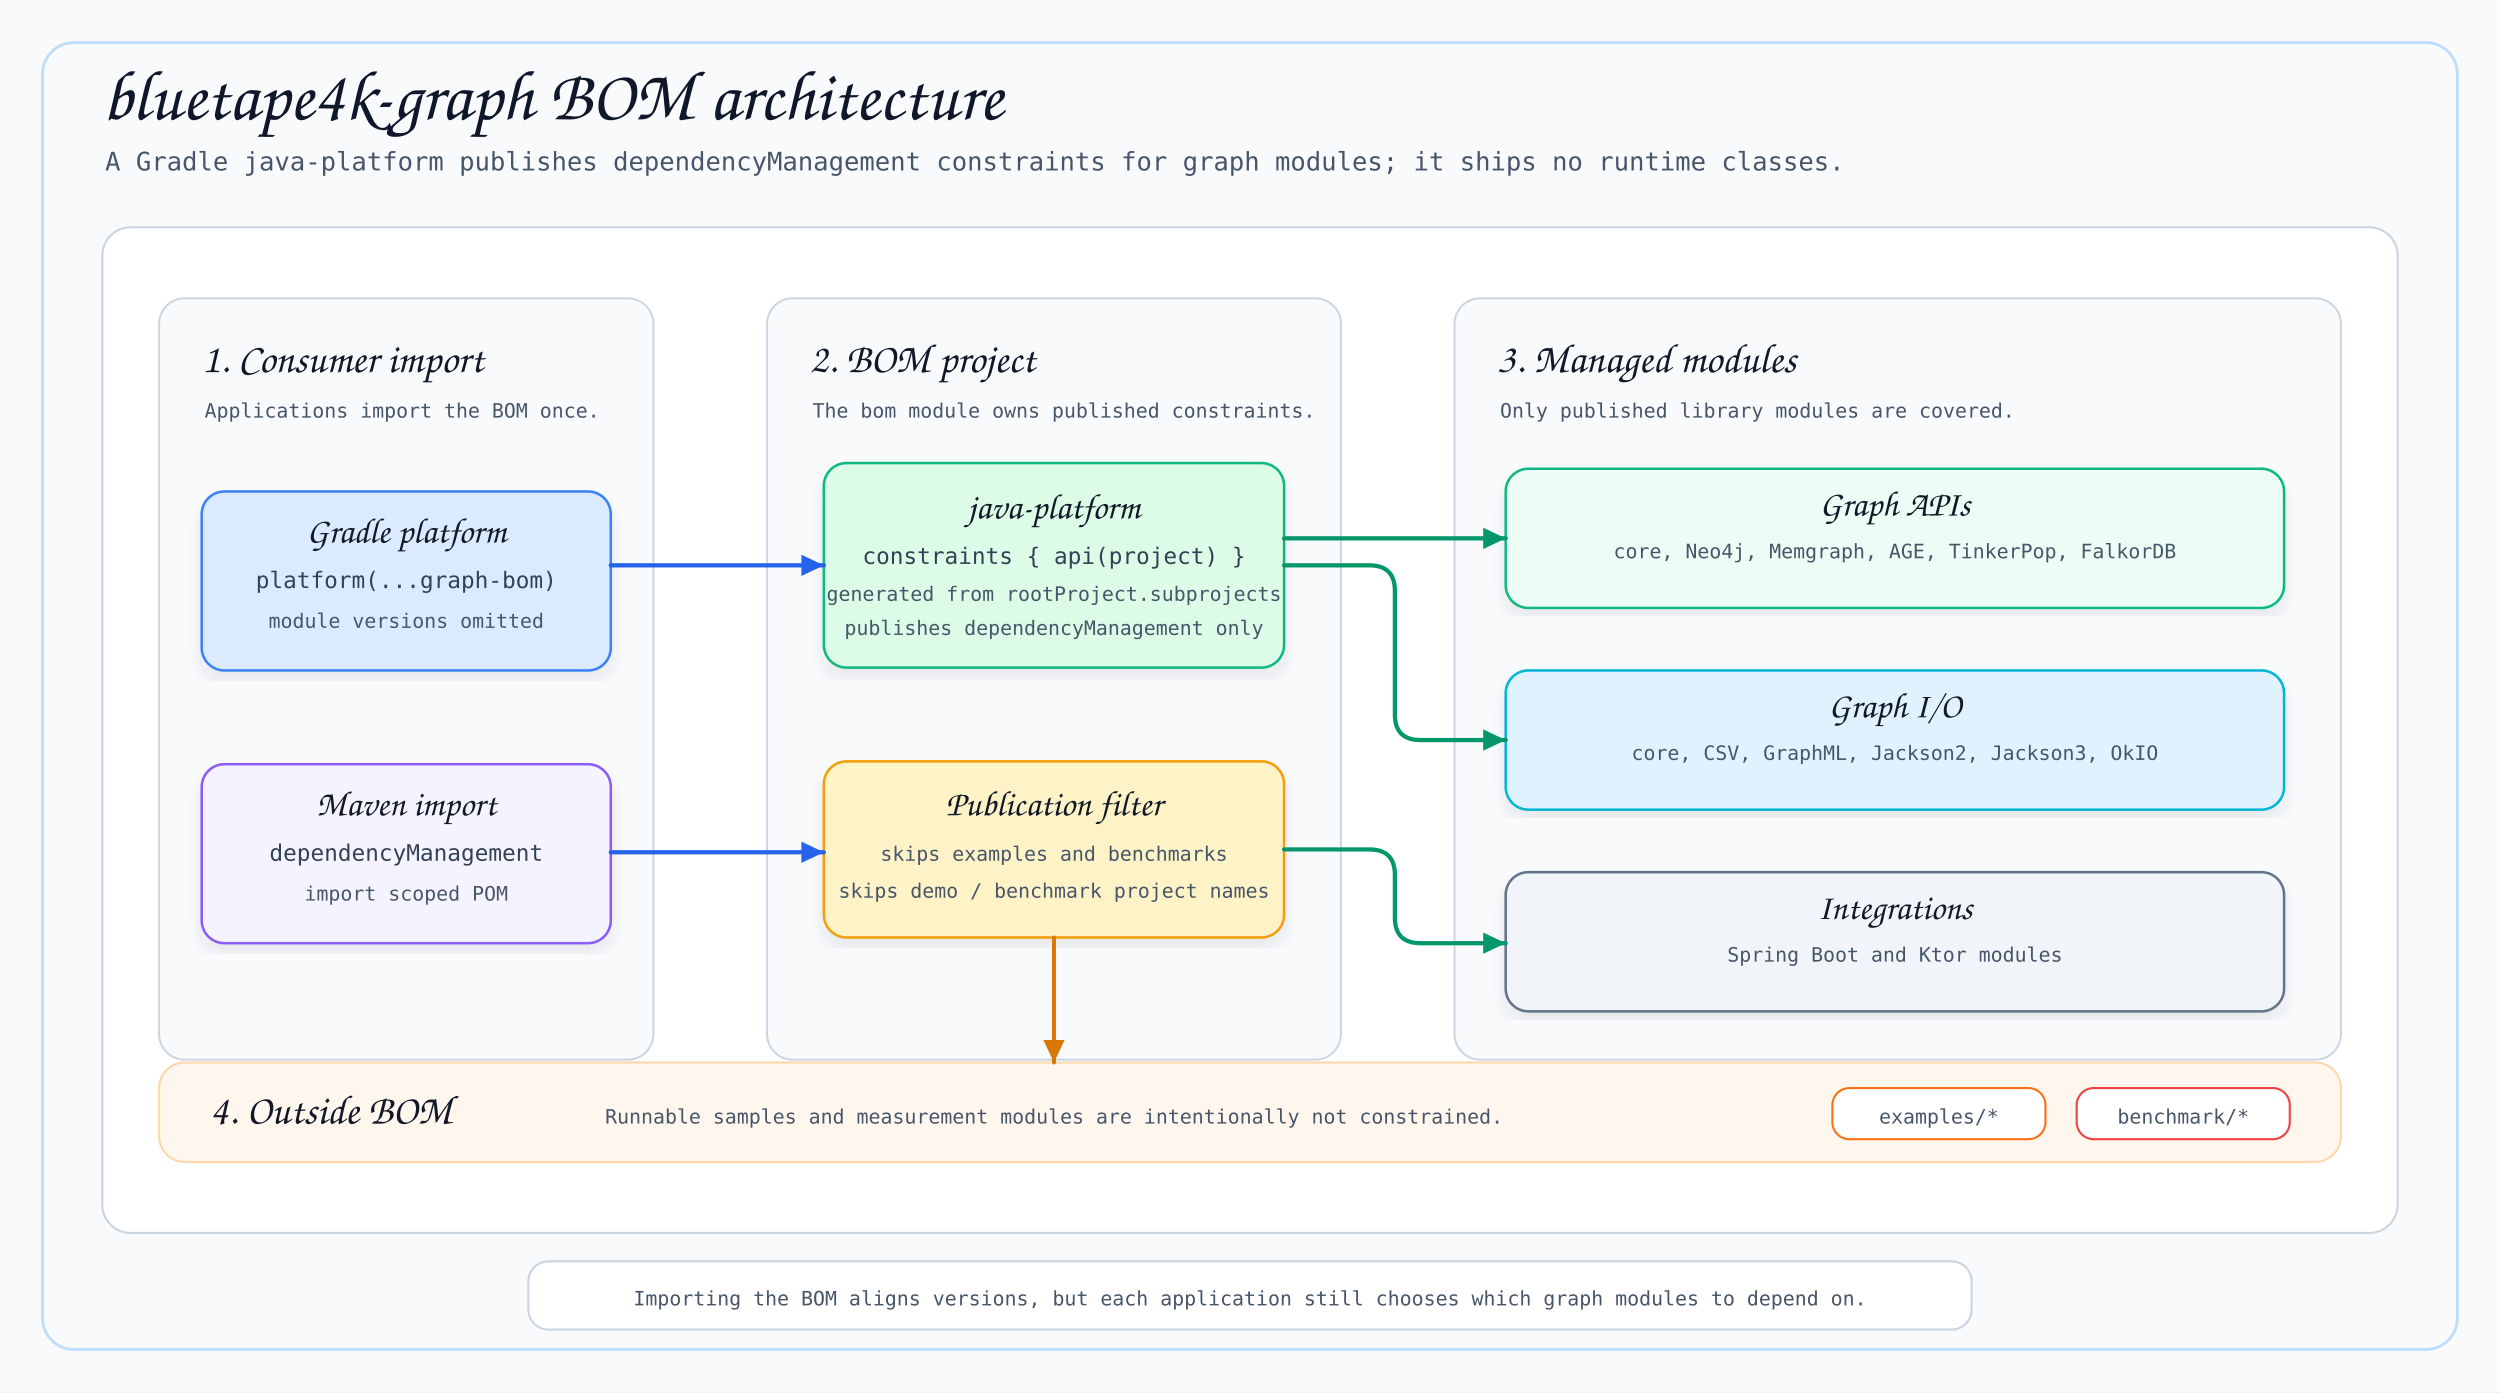
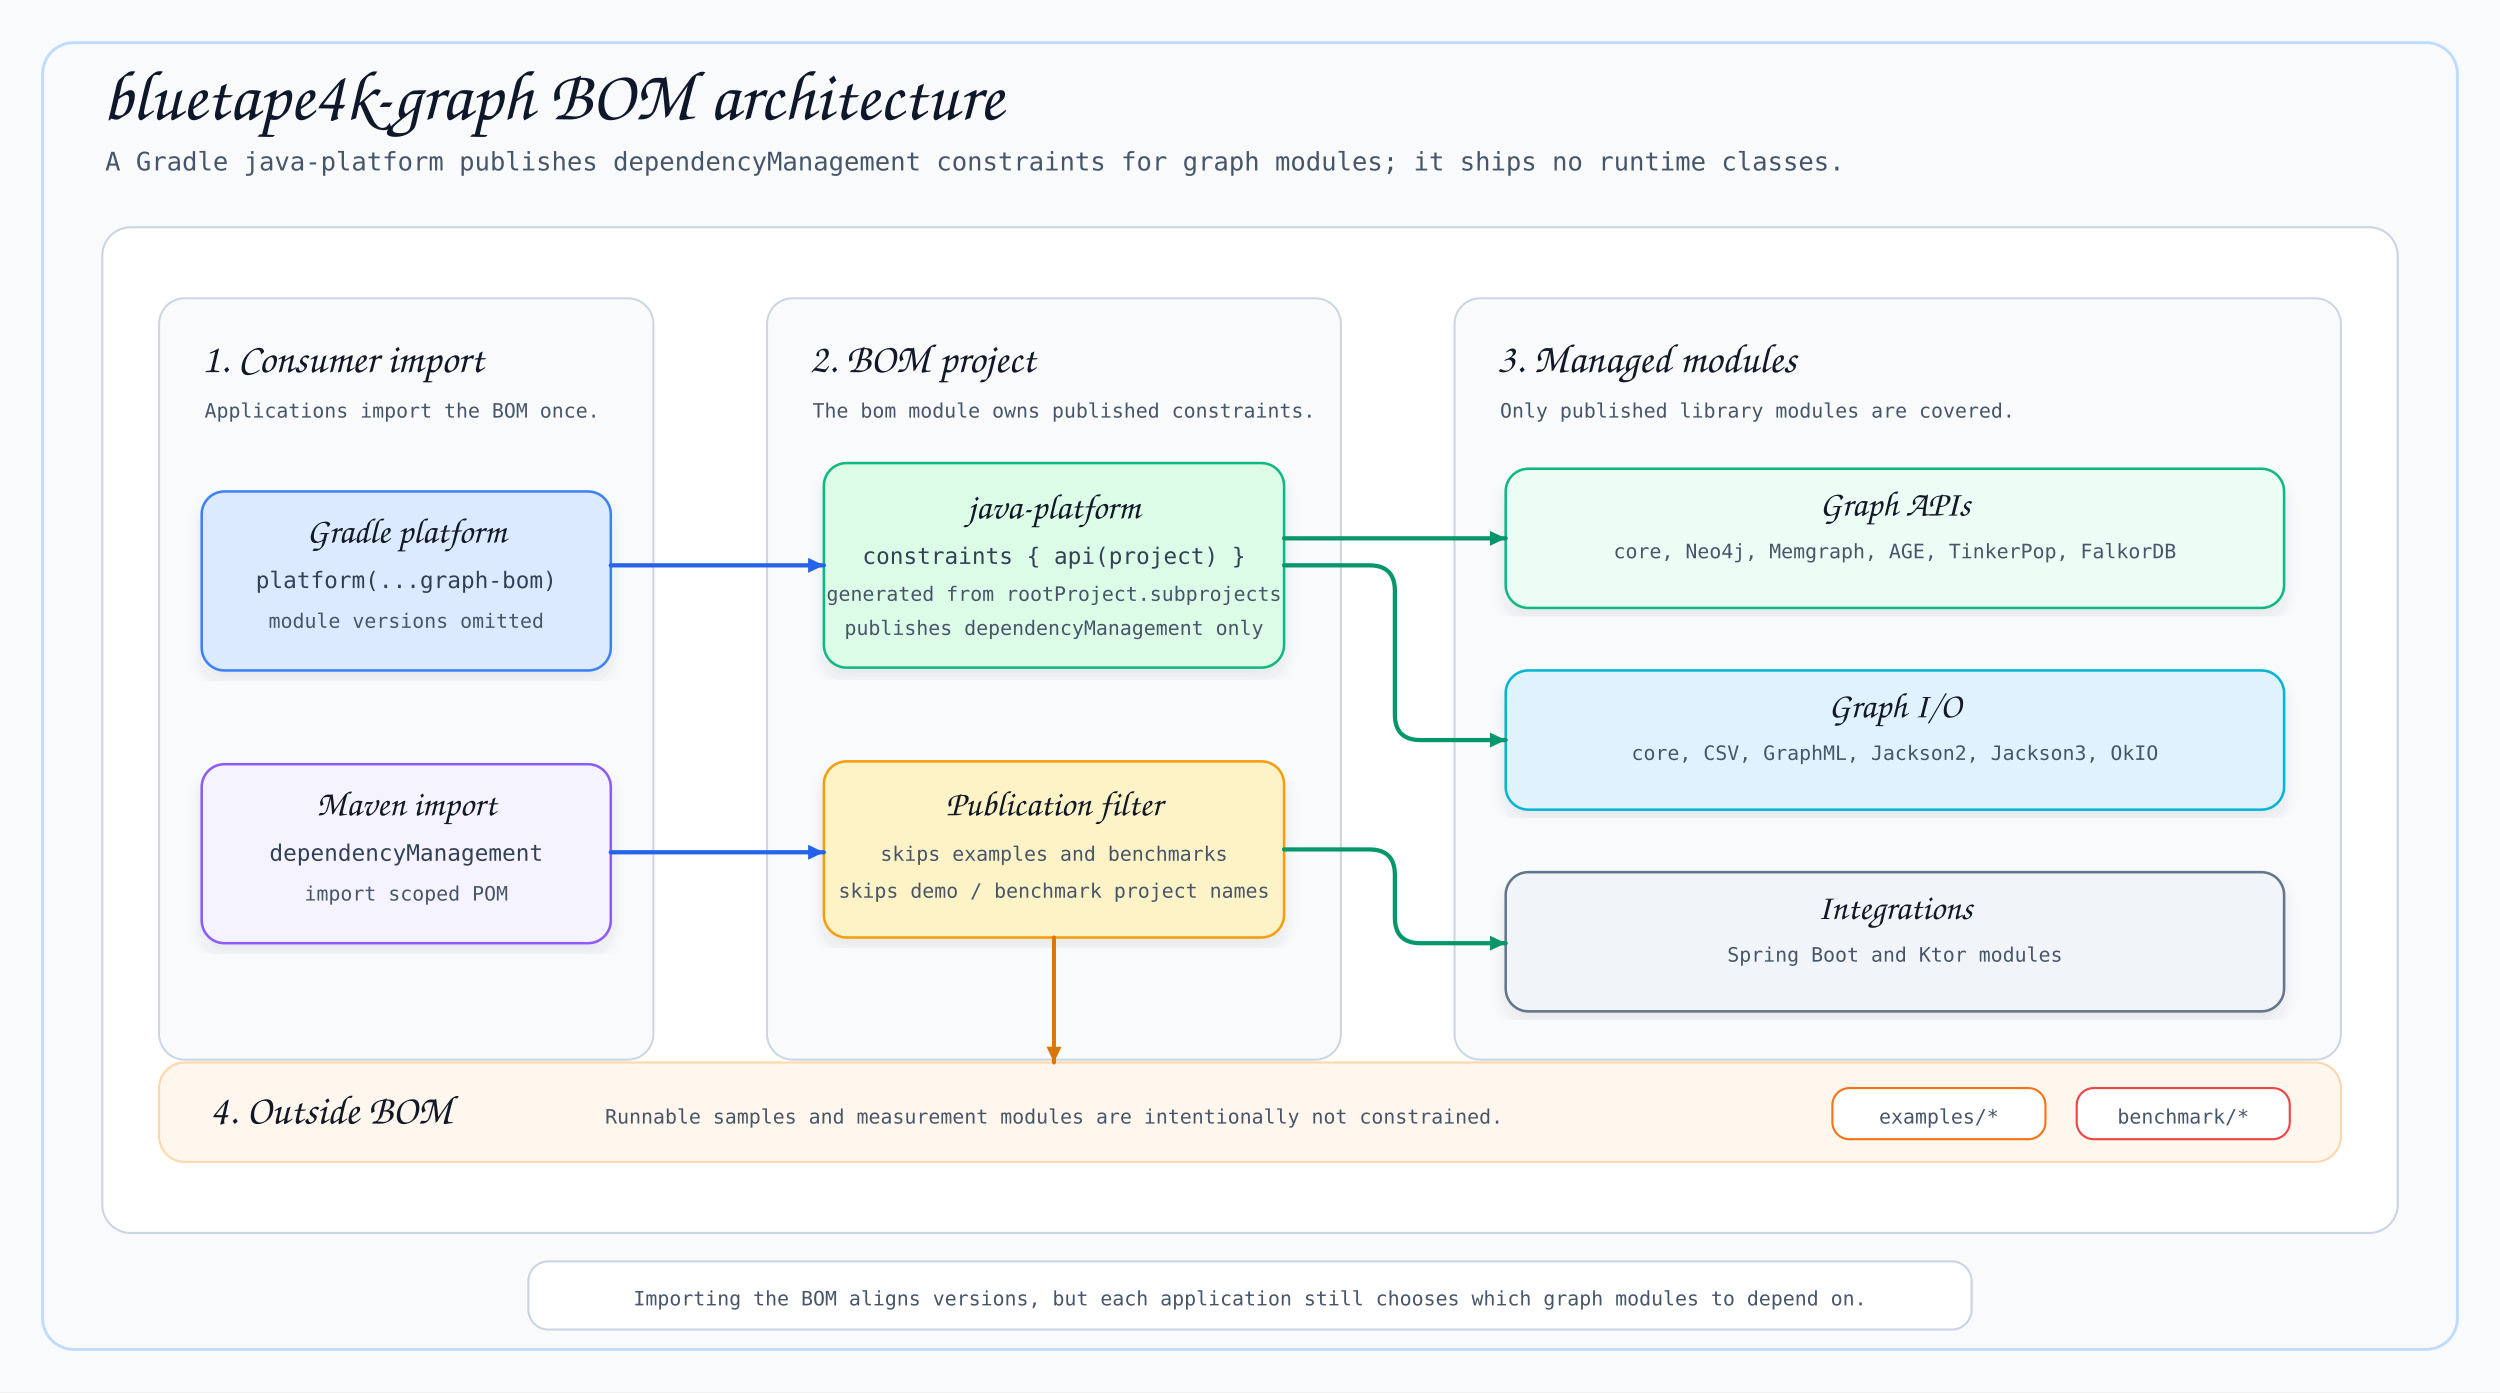
<svg xmlns="http://www.w3.org/2000/svg" width="1760" height="980" viewBox="0 0 1760 980">
  <defs>
    <filter id="shadow" x="-6%" y="-6%" width="112%" height="112%">
      <feDropShadow dx="0" dy="7" stdDeviation="5" flood-color="#334155" flood-opacity="0.09" />
    </filter>
-     <marker id="arrow-blue" viewBox="0 0 24 24" refX="22" refY="12" markerWidth="20" markerHeight="20" markerUnits="userSpaceOnUse" orient="auto">
+     <marker id="arrow-blue" viewBox="0 0 24 24" refX="22" refY="12" markerWidth="14" markerHeight="14" markerUnits="userSpaceOnUse" orient="auto">
      <path d="M 3 3 L 22 12 L 3 21 Z" fill="#2563EB" />
    </marker>
-     <marker id="arrow-green" viewBox="0 0 24 24" refX="22" refY="12" markerWidth="20" markerHeight="20" markerUnits="userSpaceOnUse" orient="auto">
+     <marker id="arrow-green" viewBox="0 0 24 24" refX="22" refY="12" markerWidth="14" markerHeight="14" markerUnits="userSpaceOnUse" orient="auto">
      <path d="M 3 3 L 22 12 L 3 21 Z" fill="#059669" />
    </marker>
-     <marker id="arrow-amber" viewBox="0 0 24 24" refX="22" refY="12" markerWidth="20" markerHeight="20" markerUnits="userSpaceOnUse" orient="auto">
+     <marker id="arrow-amber" viewBox="0 0 24 24" refX="22" refY="12" markerWidth="14" markerHeight="14" markerUnits="userSpaceOnUse" orient="auto">
      <path d="M 3 3 L 22 12 L 3 21 Z" fill="#D97706" />
    </marker>
-     <marker id="arrow-gray" viewBox="0 0 24 24" refX="22" refY="12" markerWidth="20" markerHeight="20" markerUnits="userSpaceOnUse" orient="auto">
+     <marker id="arrow-gray" viewBox="0 0 24 24" refX="22" refY="12" markerWidth="14" markerHeight="14" markerUnits="userSpaceOnUse" orient="auto">
      <path d="M 3 3 L 22 12 L 3 21 Z" fill="#64748B" />
    </marker>
  </defs>
  <style>
    .title { font-family: 'Architects Daughter', cursive; font-size: 50px; fill: #0F172A; }
    .subtitle { font-family: 'Comic Mono', monospace; font-size: 18px; fill: #475569; }
    .section { font-family: 'Architects Daughter', cursive; font-size: 29px; fill: #111827; }
    .cardTitle { font-family: 'Architects Daughter', cursive; font-size: 25px; fill: #111827; }
    .body { font-family: 'Comic Mono', monospace; font-size: 16px; fill: #334155; }
    .small { font-family: 'Comic Mono', monospace; font-size: 14px; fill: #475569; }
    .tiny { font-family: 'Comic Mono', monospace; font-size: 12px; fill: #64748B; }
    .panel { fill: #FFFFFF; stroke: #CBD5E1; stroke-width: 1.5; }
    .lane { fill: #F8FAFC; stroke: #CBD5E1; stroke-width: 1.4; }
    .card { filter: url(#shadow); }
    .flow { fill: none; stroke: #2563EB; stroke-width: 3.0; stroke-linecap: round; stroke-linejoin: round; marker-end: url(#arrow-blue); }
    .constraint { fill: none; stroke: #059669; stroke-width: 3.0; stroke-linecap: round; stroke-linejoin: round; marker-end: url(#arrow-green); }
    .filterLine { fill: none; stroke: #D97706; stroke-width: 2.8; stroke-linecap: round; stroke-linejoin: round; marker-end: url(#arrow-amber); }
    .metaLine { fill: none; stroke: #64748B; stroke-width: 2.6; stroke-linecap: round; stroke-linejoin: round; marker-end: url(#arrow-gray); }
  </style>
  <rect x="0" y="0" width="1760" height="980" fill="#F8FAFC" />
  <rect x="30" y="30" width="1700" height="920" rx="22" fill="none" stroke="#BFDBFE" stroke-width="2.0" />
  <text x="72" y="84" class="title">bluetape4k-graph BOM architecture</text>
  <text x="74" y="120" class="subtitle">A Gradle java-platform publishes dependencyManagement constraints for graph modules; it ships no runtime classes.</text>
  <rect x="72" y="160" width="1616" height="708" rx="20" class="panel" />
  <rect x="112" y="210" width="348" height="536" rx="18" class="lane" />
  <text x="142" y="262" class="section">1. Consumer import</text>
  <text x="144" y="294" class="small">Applications import the BOM once.</text>
  <rect x="142" y="346" width="288" height="126" rx="16" fill="#DBEAFE" stroke="#3B82F6" stroke-width="1.8" class="card" />
  <text x="286" y="382" text-anchor="middle" class="cardTitle">Gradle platform</text>
  <text x="286" y="414" text-anchor="middle" class="body">platform(...graph-bom)</text>
  <text x="286" y="442" text-anchor="middle" class="small">module versions omitted</text>
  <rect x="142" y="538" width="288" height="126" rx="16" fill="#F5F3FF" stroke="#8B5CF6" stroke-width="1.8" class="card" />
  <text x="286" y="574" text-anchor="middle" class="cardTitle">Maven import</text>
  <text x="286" y="606" text-anchor="middle" class="body">dependencyManagement</text>
  <text x="286" y="634" text-anchor="middle" class="small">import scoped POM</text>
  <rect x="540" y="210" width="404" height="536" rx="18" class="lane" />
  <text x="570" y="262" class="section">2. BOM project</text>
  <text x="572" y="294" class="small">The bom module owns published constraints.</text>
  <rect x="580" y="326" width="324" height="144" rx="16" fill="#DCFCE7" stroke="#10B981" stroke-width="1.8" class="card" />
  <text x="742" y="365" text-anchor="middle" class="cardTitle">java-platform</text>
  <text x="742" y="397" text-anchor="middle" class="body">constraints { api(project) }</text>
  <text x="742" y="423" text-anchor="middle" class="small">generated from rootProject.subprojects</text>
  <text x="742" y="447" text-anchor="middle" class="small">publishes dependencyManagement only</text>
  <rect x="580" y="536" width="324" height="124" rx="16" fill="#FEF3C7" stroke="#F59E0B" stroke-width="1.8" class="card" />
  <text x="742" y="574" text-anchor="middle" class="cardTitle">Publication filter</text>
  <text x="742" y="606" text-anchor="middle" class="small">skips examples and benchmarks</text>
  <text x="742" y="632" text-anchor="middle" class="small">skips demo / benchmark project names</text>
  <rect x="1024" y="210" width="624" height="536" rx="18" class="lane" />
  <text x="1054" y="262" class="section">3. Managed modules</text>
  <text x="1056" y="294" class="small">Only published library modules are covered.</text>
  <rect x="1060" y="330" width="548" height="98" rx="16" fill="#ECFDF5" stroke="#10B981" stroke-width="1.8" class="card" />
  <text x="1334" y="363" text-anchor="middle" class="cardTitle">Graph APIs</text>
  <text x="1334" y="393" text-anchor="middle" class="small">core, Neo4j, Memgraph, AGE, TinkerPop, FalkorDB</text>
  <rect x="1060" y="472" width="548" height="98" rx="16" fill="#E0F2FE" stroke="#06B6D4" stroke-width="1.8" class="card" />
  <text x="1334" y="505" text-anchor="middle" class="cardTitle">Graph I/O</text>
  <text x="1334" y="535" text-anchor="middle" class="small">core, CSV, GraphML, Jackson2, Jackson3, OkIO</text>
  <rect x="1060" y="614" width="548" height="98" rx="16" fill="#F1F5F9" stroke="#64748B" stroke-width="1.8" class="card" />
  <text x="1334" y="647" text-anchor="middle" class="cardTitle">Integrations</text>
  <text x="1334" y="677" text-anchor="middle" class="small">Spring Boot and Ktor modules</text>
  <rect x="112" y="748" width="1536" height="70" rx="18" fill="#FFF7ED" stroke="#FED7AA" stroke-width="1.5" />
  <text x="148" y="791" class="section">4. Outside BOM</text>
  <text x="426" y="791" class="small">Runnable samples and measurement modules are intentionally not constrained.</text>
  <rect x="1290" y="766" width="150" height="36" rx="12" fill="#FFFFFF" stroke="#F97316" stroke-width="1.5" />
  <text x="1365" y="791" text-anchor="middle" class="small">examples/*</text>
  <rect x="1462" y="766" width="150" height="36" rx="12" fill="#FFFFFF" stroke="#EF4444" stroke-width="1.5" />
  <text x="1537" y="791" text-anchor="middle" class="small">benchmark/*</text>
  <path d="M 430 398 L 580 398" class="flow" />
  <path d="M 430 600 L 580 600" class="flow" />
  <path d="M 904 379 L 1060 379" class="constraint" />
  <path d="M 904 398 L 964 398 Q 982 398 982 416 L 982 503 Q 982 521 1000 521 L 1060 521" class="constraint" />
  <path d="M 904 598 L 964 598 Q 982 598 982 616 L 982 646 Q 982 664 1000 664 L 1060 664" class="constraint" />
  <path d="M 742 660 L 742 748" class="filterLine" />
  <rect x="372" y="888" width="1016" height="48" rx="14" fill="#FFFFFF" stroke="#CBD5E1" stroke-width="1.5" />
  <text x="880" y="919" text-anchor="middle" class="small">Importing the BOM aligns versions, but each application still chooses which graph modules to depend on.</text>
</svg>
